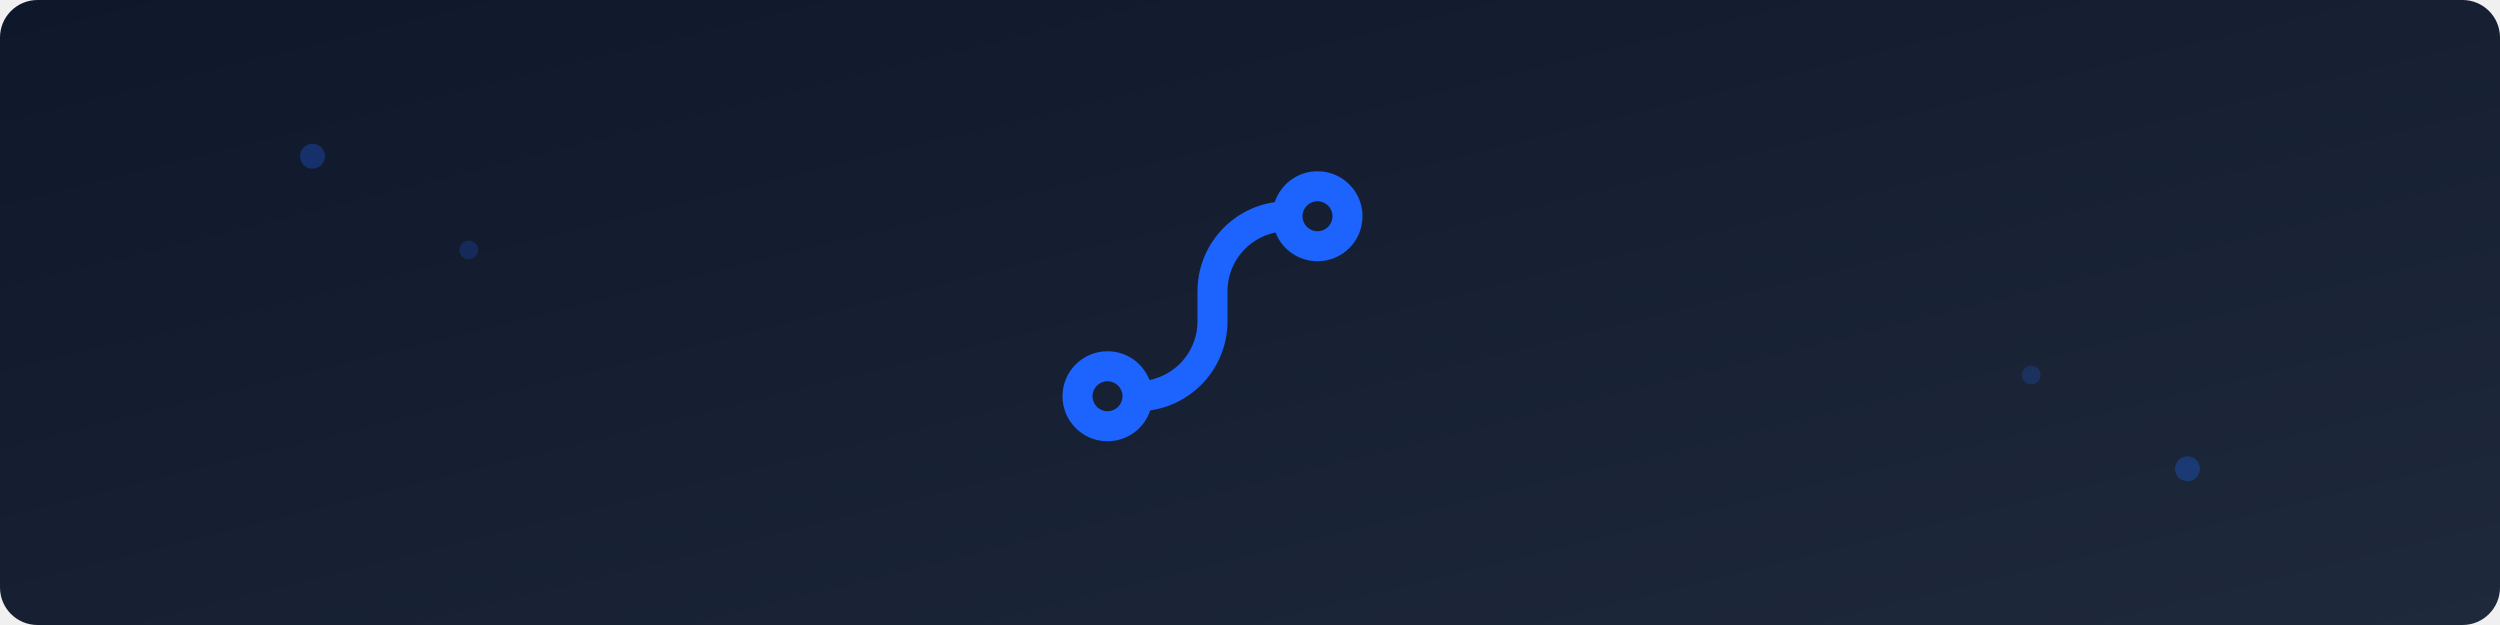
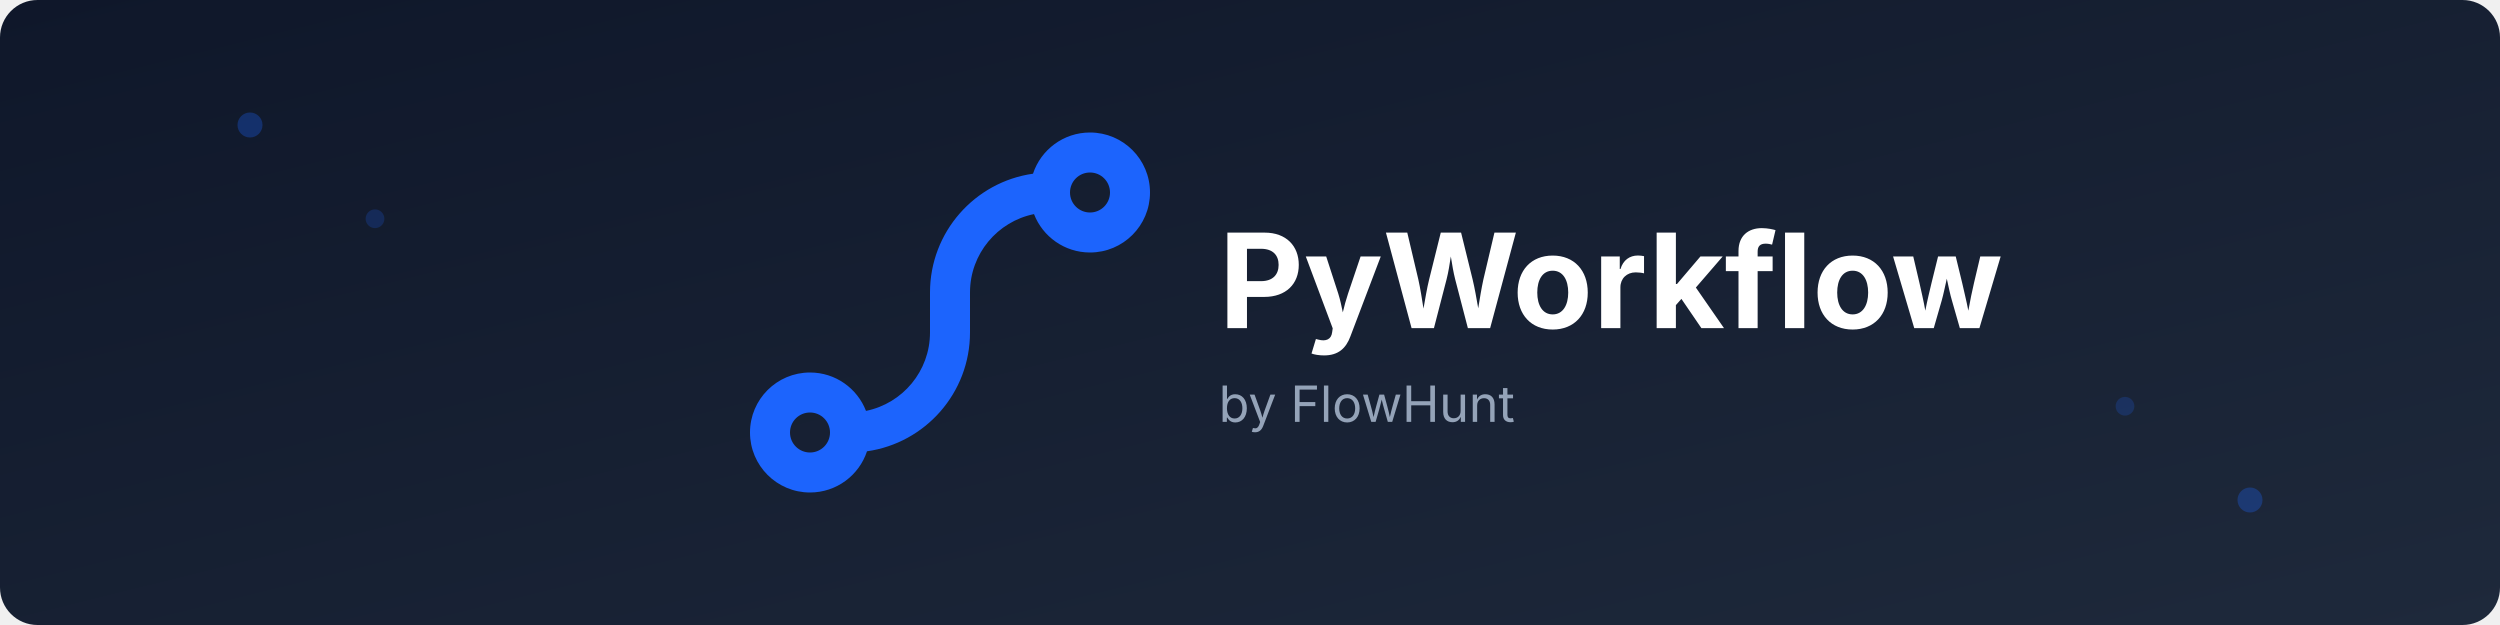
<svg xmlns="http://www.w3.org/2000/svg" viewBox="0 0 800 200" fill="none">
  <defs>
    <linearGradient id="bgGradientDark" x1="0%" y1="0%" x2="100%" y2="100%">
      <stop offset="0%" style="stop-color:#0f172a" />
      <stop offset="100%" style="stop-color:#1e293b" />
    </linearGradient>
  </defs>
  <rect width="800" height="200" rx="12" fill="url(#bgGradientDark)" />
-   <g transform="translate(340, 50) scale(6)">
+   <g transform="translate(240, 36) scale(8)">
    <path fill-rule="evenodd" clip-rule="evenodd" fill="#1c64fd" d="M13.6 5.6C14.925 5.6 16 4.525 16 3.2C16 1.874 14.925 0.8 13.6 0.8C12.537 0.8 11.636 1.491 11.32 2.448C8.991 2.778 7.2 4.78 7.2 7.2V8.8C7.2 10.348 6.101 11.639 4.64 11.936C4.293 11.037 3.421 10.4 2.4 10.4C1.075 10.4 0 11.474 0 12.8C0 14.125 1.075 15.2 2.4 15.2C3.463 15.2 4.364 14.509 4.68 13.552C7.009 13.222 8.8 11.22 8.8 8.8V7.2C8.8 5.652 9.899 4.36 11.36 4.064C11.707 4.962 12.579 5.6 13.6 5.6ZM13.6 4C14.042 4 14.4 3.642 14.4 3.2C14.4 2.758 14.042 2.4 13.6 2.4C13.158 2.4 12.8 2.758 12.8 3.2C12.8 3.642 13.158 4 13.6 4ZM2.4 13.6C2.842 13.6 3.2 13.242 3.2 12.8C3.2 12.358 2.842 12 2.4 12C1.958 12 1.6 12.358 1.6 12.8C1.6 13.242 1.958 13.6 2.4 13.6Z" />
  </g>
-   <circle cx="100" cy="50" r="4" fill="#1c64fd" opacity="0.3" />
-   <circle cx="150" cy="80" r="3" fill="#1c64fd" opacity="0.2" />
-   <circle cx="700" cy="150" r="4" fill="#1c64fd" opacity="0.3" />
-   <circle cx="650" cy="120" r="3" fill="#1c64fd" opacity="0.2" />
+   <text x="390" y="105" font-family="system-ui, -apple-system, sans-serif" font-size="42" font-weight="700" fill="#ffffff">PyWorkflow</text>
+   <text x="390" y="135" font-family="system-ui, -apple-system, sans-serif" font-size="16" font-weight="400" fill="#94a3b8">by FlowHunt</text>
+   <circle cx="80" cy="40" r="4" fill="#1c64fd" opacity="0.3" />
+   <circle cx="120" cy="70" r="3" fill="#1c64fd" opacity="0.2" />
+   <circle cx="720" cy="160" r="4" fill="#1c64fd" opacity="0.3" />
+   <circle cx="680" cy="130" r="3" fill="#1c64fd" opacity="0.2" />
</svg>
